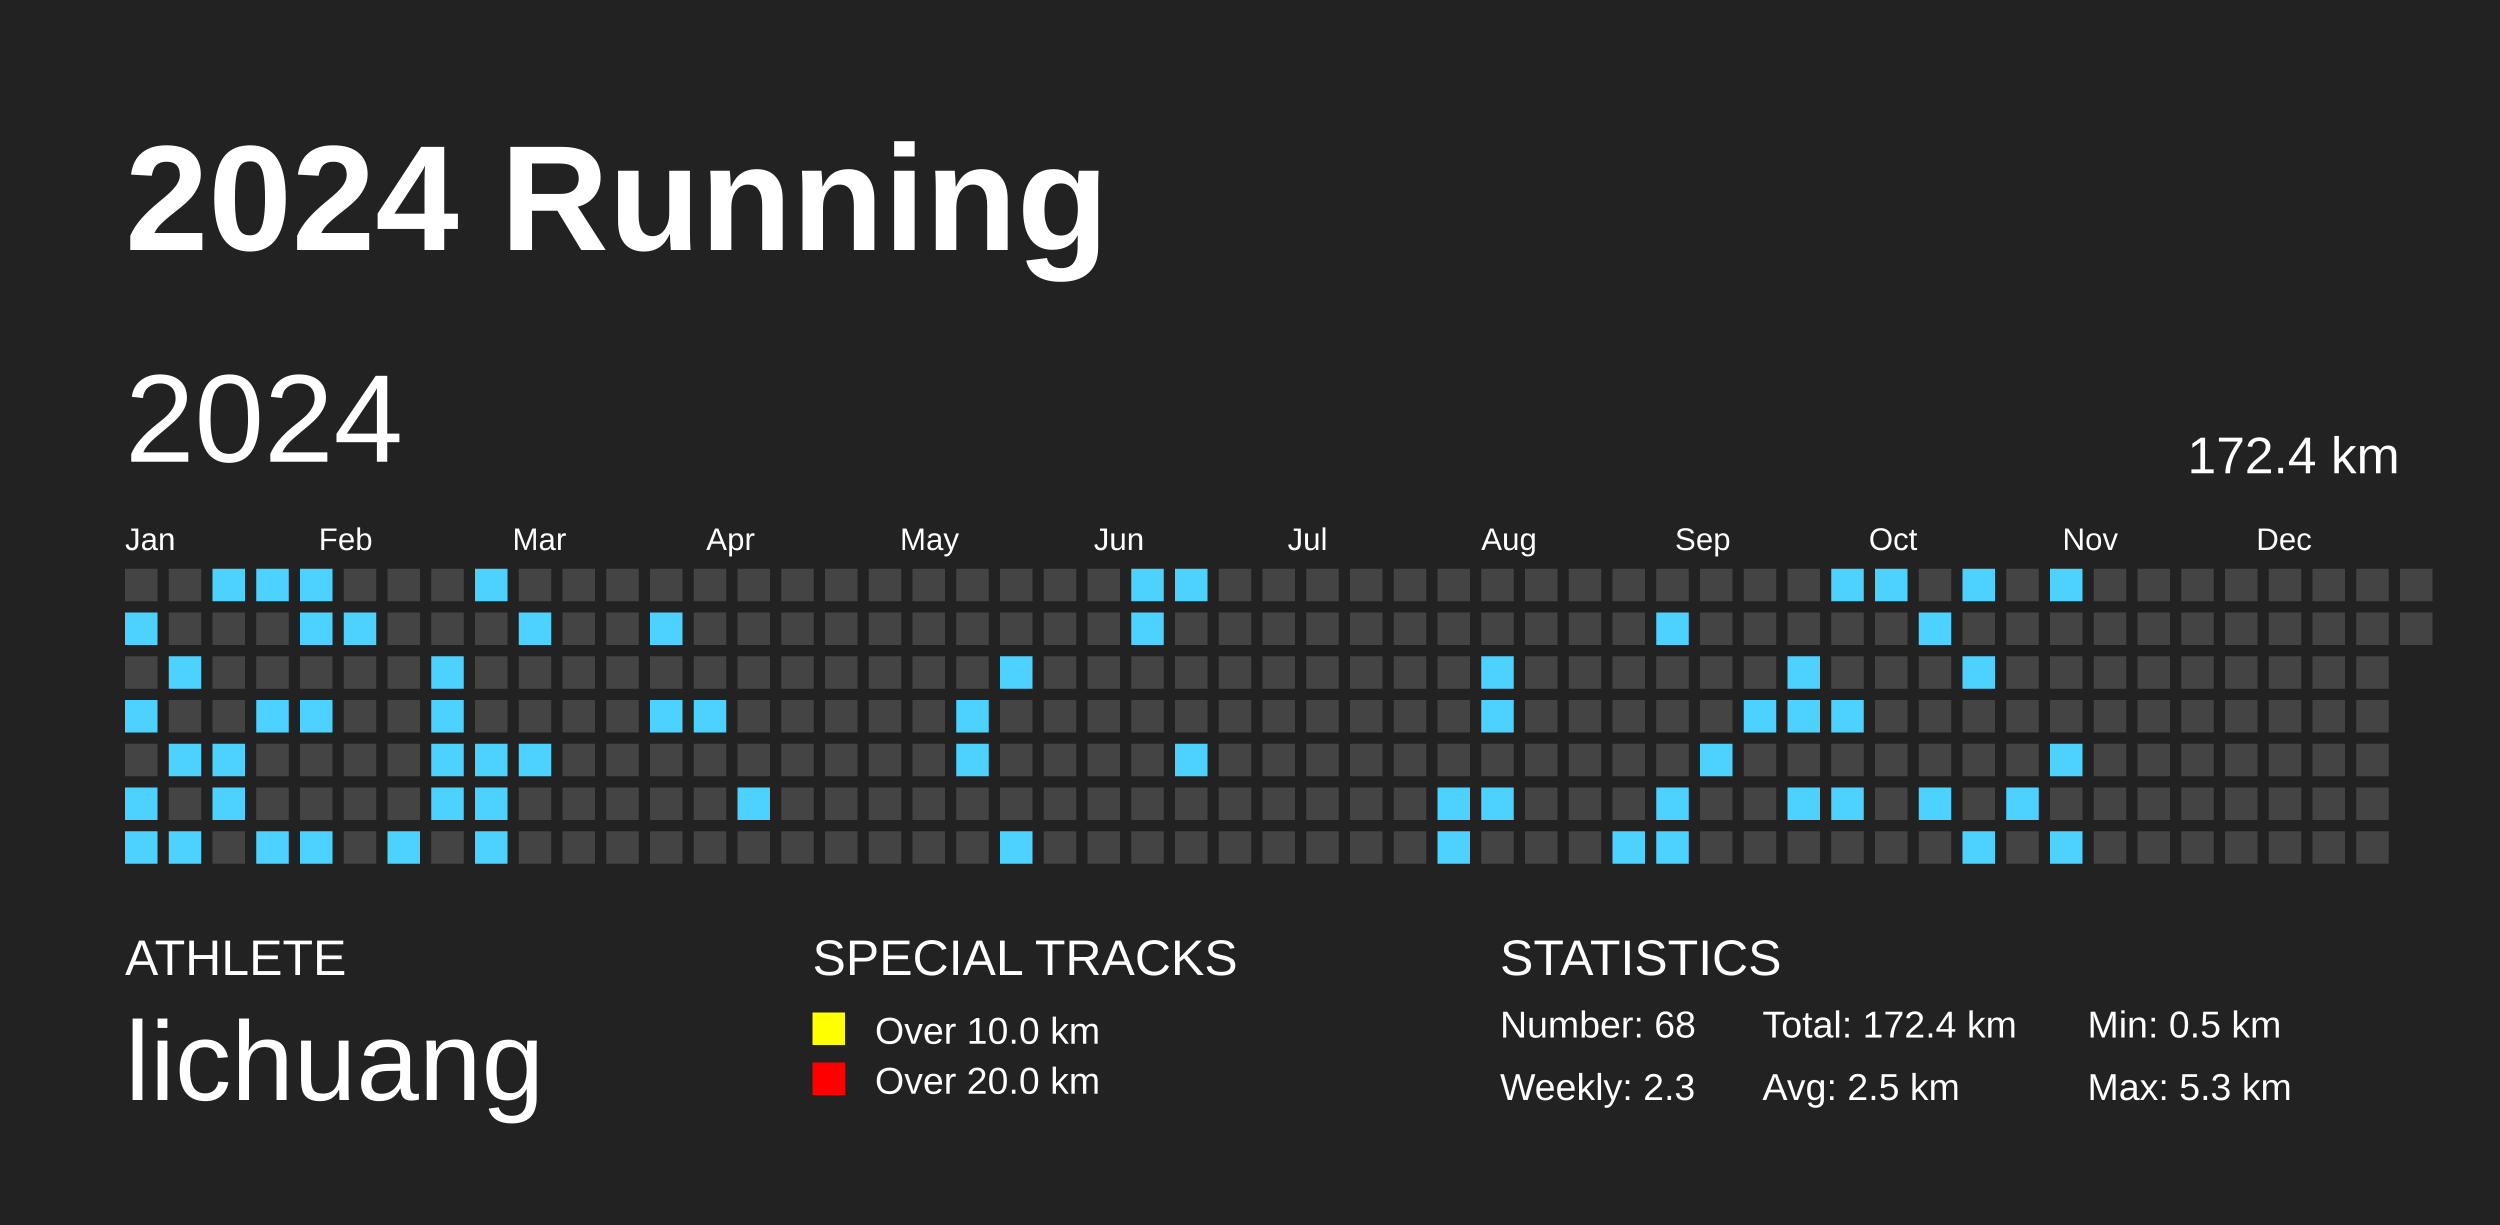
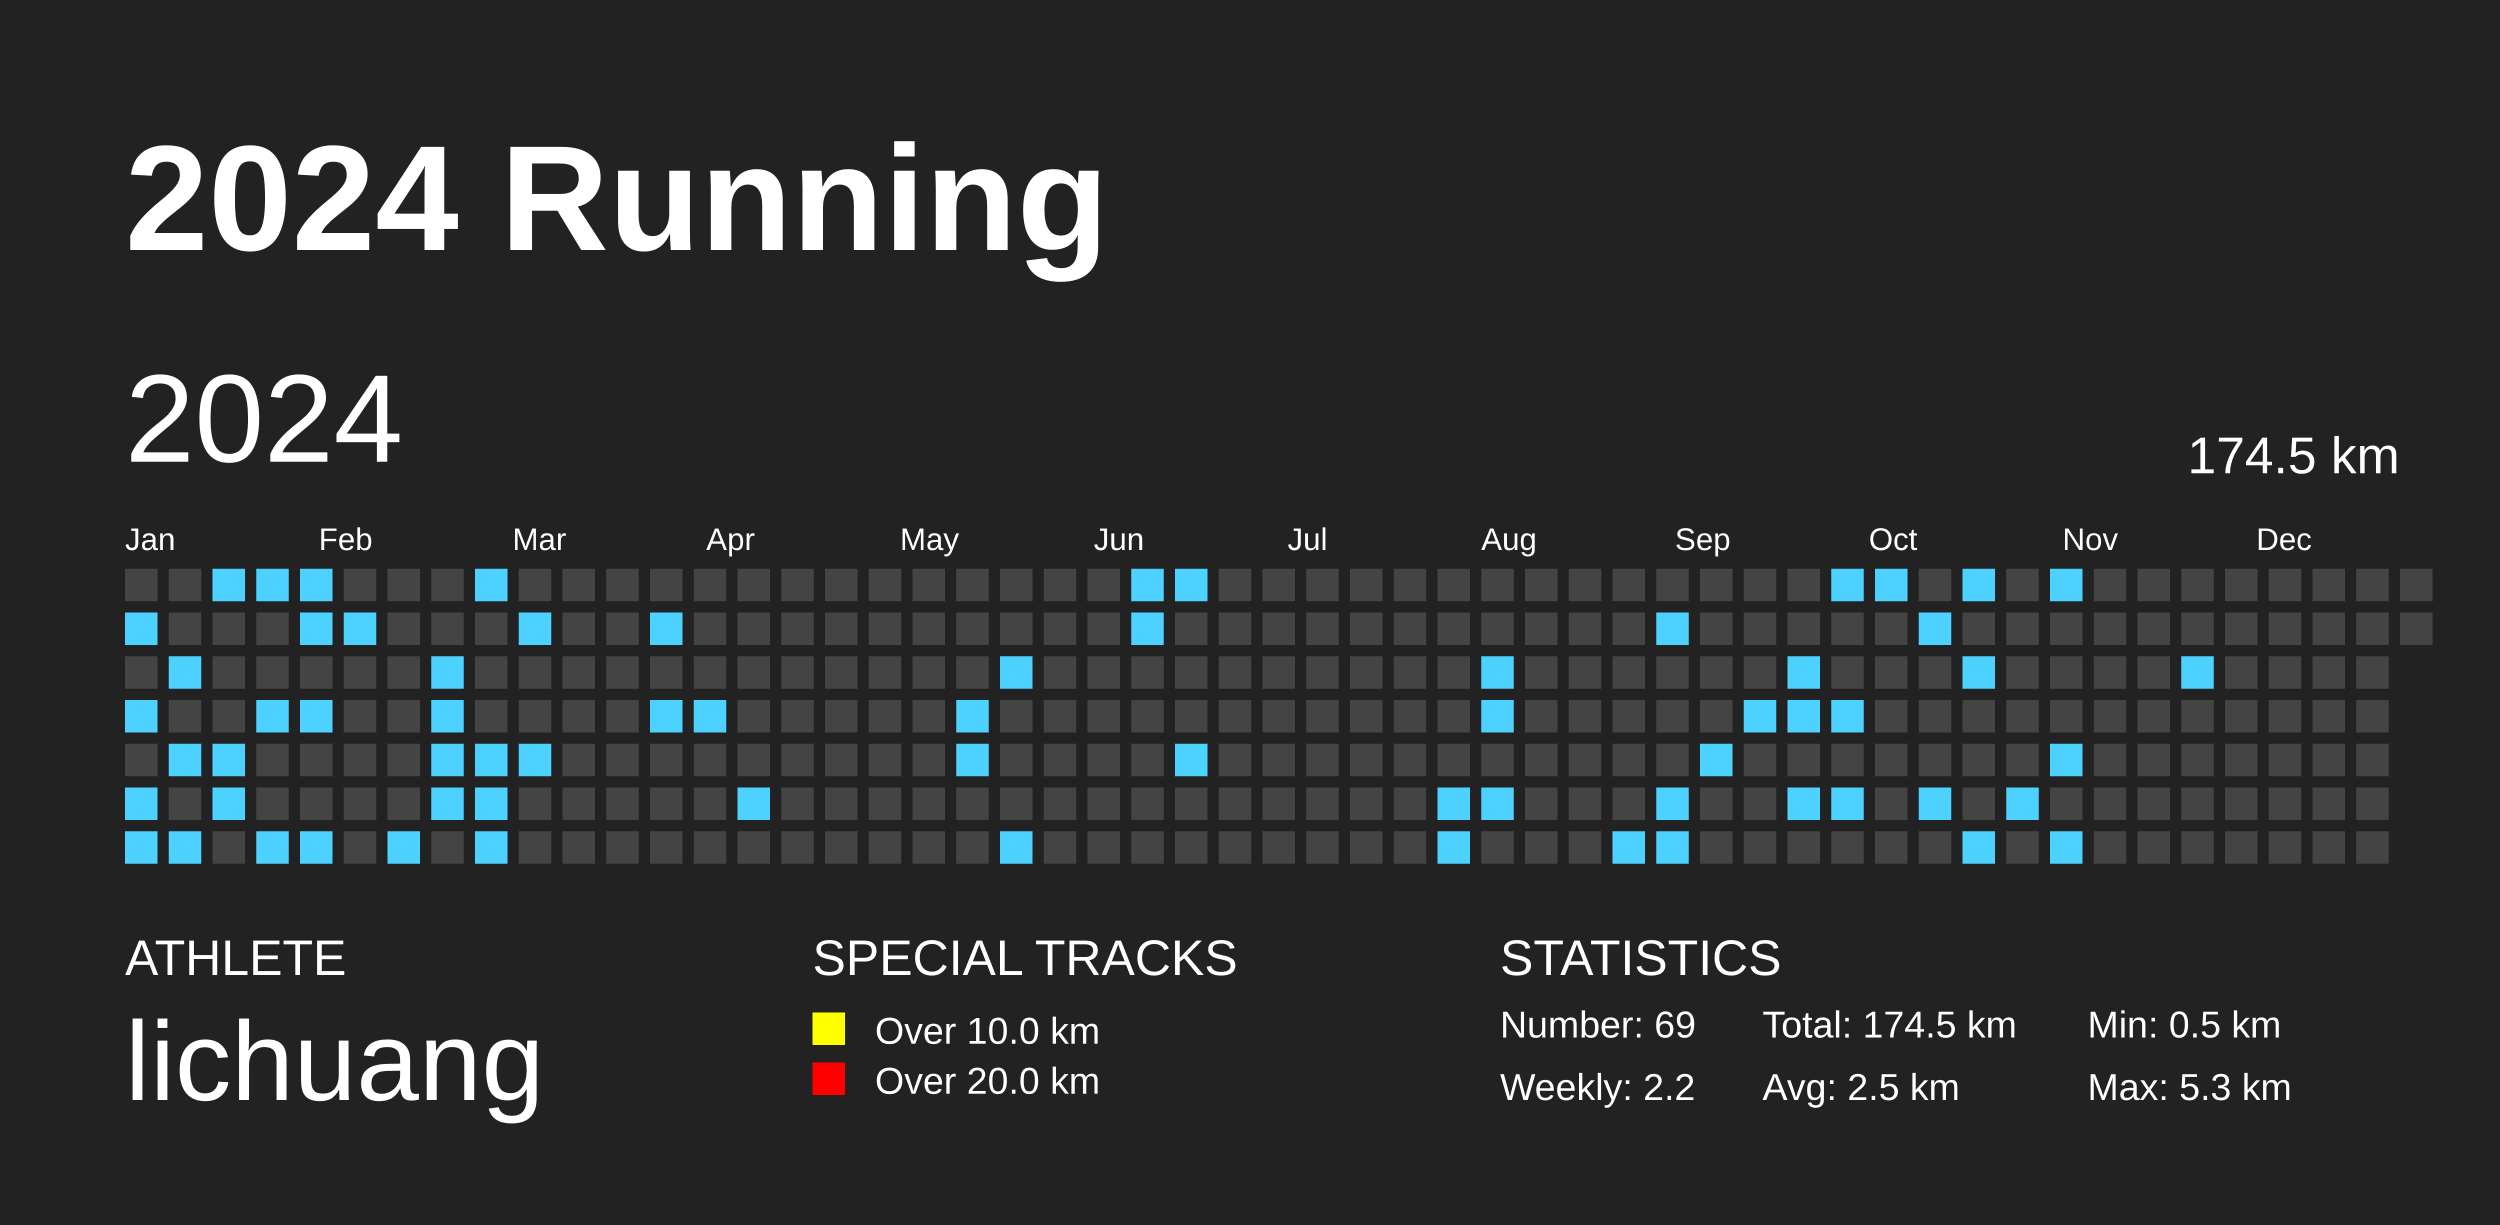
<svg xmlns="http://www.w3.org/2000/svg" baseProfile="full" height="98mm" version="1.1" viewBox="0,0,200,98" width="200mm">
  <defs />
  <rect fill="#222222" height="98" width="200" x="0" y="0" />
  <text fill="#FFFFFF" style="font-size:12px; font-family:Arial; font-weight:bold;" x="10" y="20">2024 Running</text>
  <text fill="#FFFFFF" style="font-size:4px; font-family:Arial" x="10" y="78">ATHLETE</text>
  <text fill="#FFFFFF" style="font-size:9px; font-family:Arial" x="10" y="88">lichuang</text>
  <text fill="#FFFFFF" style="font-size:4px; font-family:Arial" x="65" y="78">SPECIAL TRACKS</text>
  <rect fill="yellow" height="2.6" width="2.6" x="65" y="81" />
  <text fill="#FFFFFF" style="font-size:3px; font-family:Arial" x="70" y="83.5">Over 10.0 km</text>
  <rect fill="red" height="2.6" width="2.6" x="65" y="85" />
  <text fill="#FFFFFF" style="font-size:3px; font-family:Arial" x="70" y="87.5">Over 20.0 km</text>
  <text fill="#FFFFFF" style="font-size:4px; font-family:Arial" x="120" y="78">STATISTICS</text>
-   <text fill="#FFFFFF" style="font-size:3px; font-family:Arial" x="120" y="83">Number: 68</text>
-   <text fill="#FFFFFF" style="font-size:3px; font-family:Arial" x="120" y="88">Weekly: 2.3</text>
-   <text fill="#FFFFFF" style="font-size:3px; font-family:Arial" x="141" y="83">Total: 172.4 km</text>
+   <text fill="#FFFFFF" style="font-size:3px; font-family:Arial" x="120" y="83">Number: 69</text>
+   <text fill="#FFFFFF" style="font-size:3px; font-family:Arial" x="120" y="88">Weekly: 2.2</text>
+   <text fill="#FFFFFF" style="font-size:3px; font-family:Arial" x="141" y="83">Total: 174.5 km</text>
  <text fill="#FFFFFF" style="font-size:3px; font-family:Arial" x="141" y="88">Avg: 2.5 km</text>
  <text fill="#FFFFFF" style="font-size:3px; font-family:Arial" x="167" y="83">Min: 0.5 km</text>
  <text fill="#FFFFFF" style="font-size:3px; font-family:Arial" x="167" y="88">Max: 5.3 km</text>
  <text dominant-baseline="hanging" fill="#FFFFFF" style="font-size:10.0px; font-family:Arial;" x="10" y="30">2024</text>
-   <text dominant-baseline="hanging" fill="#FFFFFF" style="font-size:4.125px; font-family:Arial;" x="175" y="35">172.4 km</text>
+   <text dominant-baseline="hanging" fill="#FFFFFF" style="font-size:4.125px; font-family:Arial;" x="175" y="35">174.5 km</text>
  <text fill="#FFFFFF" style="font-size:2.5px; font-family:Arial" x="10.0" y="44">Jan</text>
  <text fill="#FFFFFF" style="font-size:2.5px; font-family:Arial" x="25.5" y="44">Feb</text>
  <text fill="#FFFFFF" style="font-size:2.5px; font-family:Arial" x="41.0" y="44">Mar</text>
  <text fill="#FFFFFF" style="font-size:2.5px; font-family:Arial" x="56.5" y="44">Apr</text>
  <text fill="#FFFFFF" style="font-size:2.5px; font-family:Arial" x="72.0" y="44">May</text>
  <text fill="#FFFFFF" style="font-size:2.5px; font-family:Arial" x="87.5" y="44">Jun</text>
  <text fill="#FFFFFF" style="font-size:2.5px; font-family:Arial" x="103.0" y="44">Jul</text>
  <text fill="#FFFFFF" style="font-size:2.5px; font-family:Arial" x="118.5" y="44">Aug</text>
  <text fill="#FFFFFF" style="font-size:2.5px; font-family:Arial" x="134.0" y="44">Sep</text>
  <text fill="#FFFFFF" style="font-size:2.5px; font-family:Arial" x="149.5" y="44">Oct</text>
  <text fill="#FFFFFF" style="font-size:2.5px; font-family:Arial" x="165.0" y="44">Nov</text>
  <text fill="#FFFFFF" style="font-size:2.5px; font-family:Arial" x="180.5" y="44">Dec</text>
  <rect fill="#444444" height="2.6" width="2.6" x="10.0" y="45.5" />
  <rect fill="#4dd2ff" height="2.6" width="2.6" x="10.0" y="49.0" />
  <rect fill="#444444" height="2.6" width="2.6" x="10.0" y="52.5" />
  <rect fill="#4dd2ff" height="2.6" width="2.6" x="10.0" y="56.0" />
  <rect fill="#444444" height="2.6" width="2.6" x="10.0" y="59.5" />
  <rect fill="#4dd2ff" height="2.6" width="2.6" x="10.0" y="63.0" />
  <rect fill="#4dd2ff" height="2.6" width="2.6" x="10.0" y="66.5" />
  <rect fill="#444444" height="2.6" width="2.6" x="13.5" y="45.5" />
  <rect fill="#444444" height="2.6" width="2.6" x="13.5" y="49.0" />
  <rect fill="#4dd2ff" height="2.6" width="2.6" x="13.5" y="52.5" />
  <rect fill="#444444" height="2.6" width="2.6" x="13.5" y="56.0" />
  <rect fill="#4dd2ff" height="2.6" width="2.6" x="13.5" y="59.5" />
  <rect fill="#444444" height="2.6" width="2.6" x="13.5" y="63.0" />
  <rect fill="#4dd2ff" height="2.6" width="2.6" x="13.5" y="66.5" />
  <rect fill="#4dd2ff" height="2.6" width="2.6" x="17.0" y="45.5" />
  <rect fill="#444444" height="2.6" width="2.6" x="17.0" y="49.0" />
  <rect fill="#444444" height="2.6" width="2.6" x="17.0" y="52.5" />
  <rect fill="#444444" height="2.6" width="2.6" x="17.0" y="56.0" />
  <rect fill="#4dd2ff" height="2.6" width="2.6" x="17.0" y="59.5" />
  <rect fill="#4dd2ff" height="2.6" width="2.6" x="17.0" y="63.0" />
  <rect fill="#444444" height="2.6" width="2.6" x="17.0" y="66.5" />
  <rect fill="#4dd2ff" height="2.6" width="2.6" x="20.5" y="45.5" />
  <rect fill="#444444" height="2.6" width="2.6" x="20.5" y="49.0" />
  <rect fill="#444444" height="2.6" width="2.6" x="20.5" y="52.5" />
  <rect fill="#4dd2ff" height="2.6" width="2.6" x="20.5" y="56.0" />
  <rect fill="#444444" height="2.6" width="2.6" x="20.5" y="59.5" />
  <rect fill="#444444" height="2.6" width="2.6" x="20.5" y="63.0" />
  <rect fill="#4dd2ff" height="2.6" width="2.6" x="20.5" y="66.5" />
  <rect fill="#4dd2ff" height="2.6" width="2.6" x="24.0" y="45.5" />
  <rect fill="#4dd2ff" height="2.6" width="2.6" x="24.0" y="49.0" />
  <rect fill="#444444" height="2.6" width="2.6" x="24.0" y="52.5" />
  <rect fill="#4dd2ff" height="2.6" width="2.6" x="24.0" y="56.0" />
  <rect fill="#444444" height="2.6" width="2.6" x="24.0" y="59.5" />
  <rect fill="#444444" height="2.6" width="2.6" x="24.0" y="63.0" />
  <rect fill="#4dd2ff" height="2.6" width="2.6" x="24.0" y="66.5" />
  <rect fill="#444444" height="2.6" width="2.6" x="27.5" y="45.5" />
  <rect fill="#4dd2ff" height="2.6" width="2.6" x="27.5" y="49.0" />
  <rect fill="#444444" height="2.6" width="2.6" x="27.5" y="52.5" />
  <rect fill="#444444" height="2.6" width="2.6" x="27.5" y="56.0" />
  <rect fill="#444444" height="2.6" width="2.6" x="27.5" y="59.5" />
  <rect fill="#444444" height="2.6" width="2.6" x="27.5" y="63.0" />
  <rect fill="#444444" height="2.6" width="2.6" x="27.5" y="66.5" />
  <rect fill="#444444" height="2.6" width="2.6" x="31.0" y="45.5" />
  <rect fill="#444444" height="2.6" width="2.6" x="31.0" y="49.0" />
  <rect fill="#444444" height="2.6" width="2.6" x="31.0" y="52.5" />
  <rect fill="#444444" height="2.6" width="2.6" x="31.0" y="56.0" />
  <rect fill="#444444" height="2.6" width="2.6" x="31.0" y="59.5" />
  <rect fill="#444444" height="2.6" width="2.6" x="31.0" y="63.0" />
  <rect fill="#4dd2ff" height="2.6" width="2.6" x="31.0" y="66.5" />
  <rect fill="#444444" height="2.6" width="2.6" x="34.5" y="45.5" />
  <rect fill="#444444" height="2.6" width="2.6" x="34.5" y="49.0" />
  <rect fill="#4dd2ff" height="2.6" width="2.6" x="34.5" y="52.5" />
  <rect fill="#4dd2ff" height="2.6" width="2.6" x="34.5" y="56.0" />
  <rect fill="#4dd2ff" height="2.6" width="2.6" x="34.5" y="59.5" />
  <rect fill="#4dd2ff" height="2.6" width="2.6" x="34.5" y="63.0" />
  <rect fill="#444444" height="2.6" width="2.6" x="34.5" y="66.5" />
  <rect fill="#4dd2ff" height="2.6" width="2.6" x="38.0" y="45.5" />
  <rect fill="#444444" height="2.6" width="2.6" x="38.0" y="49.0" />
  <rect fill="#444444" height="2.6" width="2.6" x="38.0" y="52.5" />
  <rect fill="#444444" height="2.6" width="2.6" x="38.0" y="56.0" />
  <rect fill="#4dd2ff" height="2.6" width="2.6" x="38.0" y="59.5" />
  <rect fill="#4dd2ff" height="2.6" width="2.6" x="38.0" y="63.0" />
  <rect fill="#4dd2ff" height="2.6" width="2.6" x="38.0" y="66.5" />
  <rect fill="#444444" height="2.6" width="2.6" x="41.5" y="45.5" />
  <rect fill="#4dd2ff" height="2.6" width="2.6" x="41.5" y="49.0" />
  <rect fill="#444444" height="2.6" width="2.6" x="41.5" y="52.5" />
  <rect fill="#444444" height="2.6" width="2.6" x="41.5" y="56.0" />
  <rect fill="#4dd2ff" height="2.6" width="2.6" x="41.5" y="59.5" />
  <rect fill="#444444" height="2.6" width="2.6" x="41.5" y="63.0" />
  <rect fill="#444444" height="2.6" width="2.6" x="41.5" y="66.5" />
  <rect fill="#444444" height="2.6" width="2.6" x="45.0" y="45.5" />
  <rect fill="#444444" height="2.6" width="2.6" x="45.0" y="49.0" />
  <rect fill="#444444" height="2.6" width="2.6" x="45.0" y="52.5" />
  <rect fill="#444444" height="2.6" width="2.6" x="45.0" y="56.0" />
  <rect fill="#444444" height="2.6" width="2.6" x="45.0" y="59.5" />
  <rect fill="#444444" height="2.6" width="2.6" x="45.0" y="63.0" />
  <rect fill="#444444" height="2.6" width="2.6" x="45.0" y="66.5" />
  <rect fill="#444444" height="2.6" width="2.6" x="48.5" y="45.5" />
  <rect fill="#444444" height="2.6" width="2.6" x="48.5" y="49.0" />
  <rect fill="#444444" height="2.6" width="2.6" x="48.5" y="52.5" />
  <rect fill="#444444" height="2.6" width="2.6" x="48.5" y="56.0" />
  <rect fill="#444444" height="2.6" width="2.6" x="48.5" y="59.5" />
  <rect fill="#444444" height="2.6" width="2.6" x="48.5" y="63.0" />
  <rect fill="#444444" height="2.6" width="2.6" x="48.5" y="66.5" />
  <rect fill="#444444" height="2.6" width="2.6" x="52.0" y="45.5" />
  <rect fill="#4dd2ff" height="2.6" width="2.6" x="52.0" y="49.0" />
  <rect fill="#444444" height="2.6" width="2.6" x="52.0" y="52.5" />
  <rect fill="#4dd2ff" height="2.6" width="2.6" x="52.0" y="56.0" />
  <rect fill="#444444" height="2.6" width="2.6" x="52.0" y="59.5" />
  <rect fill="#444444" height="2.6" width="2.6" x="52.0" y="63.0" />
  <rect fill="#444444" height="2.6" width="2.6" x="52.0" y="66.5" />
  <rect fill="#444444" height="2.6" width="2.6" x="55.5" y="45.5" />
  <rect fill="#444444" height="2.6" width="2.6" x="55.5" y="49.0" />
  <rect fill="#444444" height="2.6" width="2.6" x="55.5" y="52.5" />
  <rect fill="#4dd2ff" height="2.6" width="2.6" x="55.5" y="56.0" />
  <rect fill="#444444" height="2.6" width="2.6" x="55.5" y="59.5" />
  <rect fill="#444444" height="2.6" width="2.6" x="55.5" y="63.0" />
  <rect fill="#444444" height="2.6" width="2.6" x="55.5" y="66.5" />
  <rect fill="#444444" height="2.6" width="2.6" x="59.0" y="45.5" />
  <rect fill="#444444" height="2.6" width="2.6" x="59.0" y="49.0" />
  <rect fill="#444444" height="2.6" width="2.6" x="59.0" y="52.5" />
  <rect fill="#444444" height="2.6" width="2.6" x="59.0" y="56.0" />
  <rect fill="#444444" height="2.6" width="2.6" x="59.0" y="59.5" />
  <rect fill="#4dd2ff" height="2.6" width="2.6" x="59.0" y="63.0" />
  <rect fill="#444444" height="2.6" width="2.6" x="59.0" y="66.5" />
  <rect fill="#444444" height="2.6" width="2.6" x="62.5" y="45.5" />
  <rect fill="#444444" height="2.6" width="2.6" x="62.5" y="49.0" />
  <rect fill="#444444" height="2.6" width="2.6" x="62.5" y="52.5" />
  <rect fill="#444444" height="2.6" width="2.6" x="62.5" y="56.0" />
  <rect fill="#444444" height="2.6" width="2.6" x="62.5" y="59.5" />
  <rect fill="#444444" height="2.6" width="2.6" x="62.5" y="63.0" />
  <rect fill="#444444" height="2.6" width="2.6" x="62.5" y="66.5" />
  <rect fill="#444444" height="2.6" width="2.6" x="66.0" y="45.5" />
  <rect fill="#444444" height="2.6" width="2.6" x="66.0" y="49.0" />
  <rect fill="#444444" height="2.6" width="2.6" x="66.0" y="52.5" />
  <rect fill="#444444" height="2.6" width="2.6" x="66.0" y="56.0" />
  <rect fill="#444444" height="2.6" width="2.6" x="66.0" y="59.5" />
  <rect fill="#444444" height="2.6" width="2.6" x="66.0" y="63.0" />
  <rect fill="#444444" height="2.6" width="2.6" x="66.0" y="66.5" />
  <rect fill="#444444" height="2.6" width="2.6" x="69.5" y="45.5" />
  <rect fill="#444444" height="2.6" width="2.6" x="69.5" y="49.0" />
  <rect fill="#444444" height="2.6" width="2.6" x="69.5" y="52.5" />
  <rect fill="#444444" height="2.6" width="2.6" x="69.5" y="56.0" />
  <rect fill="#444444" height="2.6" width="2.6" x="69.5" y="59.5" />
  <rect fill="#444444" height="2.6" width="2.6" x="69.5" y="63.0" />
  <rect fill="#444444" height="2.6" width="2.6" x="69.5" y="66.5" />
  <rect fill="#444444" height="2.6" width="2.6" x="73.0" y="45.5" />
  <rect fill="#444444" height="2.6" width="2.6" x="73.0" y="49.0" />
  <rect fill="#444444" height="2.6" width="2.6" x="73.0" y="52.5" />
  <rect fill="#444444" height="2.6" width="2.6" x="73.0" y="56.0" />
  <rect fill="#444444" height="2.6" width="2.6" x="73.0" y="59.5" />
  <rect fill="#444444" height="2.6" width="2.6" x="73.0" y="63.0" />
  <rect fill="#444444" height="2.6" width="2.6" x="73.0" y="66.5" />
  <rect fill="#444444" height="2.6" width="2.6" x="76.5" y="45.5" />
  <rect fill="#444444" height="2.6" width="2.6" x="76.5" y="49.0" />
  <rect fill="#444444" height="2.6" width="2.6" x="76.5" y="52.5" />
  <rect fill="#4dd2ff" height="2.6" width="2.6" x="76.5" y="56.0" />
  <rect fill="#4dd2ff" height="2.6" width="2.6" x="76.5" y="59.5" />
  <rect fill="#444444" height="2.6" width="2.6" x="76.5" y="63.0" />
  <rect fill="#444444" height="2.6" width="2.6" x="76.5" y="66.5" />
  <rect fill="#444444" height="2.6" width="2.6" x="80.0" y="45.5" />
  <rect fill="#444444" height="2.6" width="2.6" x="80.0" y="49.0" />
  <rect fill="#4dd2ff" height="2.6" width="2.6" x="80.0" y="52.5" />
  <rect fill="#444444" height="2.6" width="2.6" x="80.0" y="56.0" />
  <rect fill="#444444" height="2.6" width="2.6" x="80.0" y="59.5" />
  <rect fill="#444444" height="2.6" width="2.6" x="80.0" y="63.0" />
  <rect fill="#4dd2ff" height="2.6" width="2.6" x="80.0" y="66.5" />
  <rect fill="#444444" height="2.6" width="2.6" x="83.5" y="45.5" />
  <rect fill="#444444" height="2.6" width="2.6" x="83.5" y="49.0" />
  <rect fill="#444444" height="2.6" width="2.6" x="83.5" y="52.5" />
  <rect fill="#444444" height="2.6" width="2.6" x="83.5" y="56.0" />
  <rect fill="#444444" height="2.6" width="2.6" x="83.5" y="59.5" />
  <rect fill="#444444" height="2.6" width="2.6" x="83.5" y="63.0" />
  <rect fill="#444444" height="2.6" width="2.6" x="83.5" y="66.5" />
  <rect fill="#444444" height="2.6" width="2.6" x="87.0" y="45.5" />
  <rect fill="#444444" height="2.6" width="2.6" x="87.0" y="49.0" />
  <rect fill="#444444" height="2.6" width="2.6" x="87.0" y="52.5" />
  <rect fill="#444444" height="2.6" width="2.6" x="87.0" y="56.0" />
  <rect fill="#444444" height="2.6" width="2.6" x="87.0" y="59.5" />
  <rect fill="#444444" height="2.6" width="2.6" x="87.0" y="63.0" />
  <rect fill="#444444" height="2.6" width="2.6" x="87.0" y="66.5" />
  <rect fill="#4dd2ff" height="2.6" width="2.6" x="90.5" y="45.5" />
  <rect fill="#4dd2ff" height="2.6" width="2.6" x="90.5" y="49.0" />
  <rect fill="#444444" height="2.6" width="2.6" x="90.5" y="52.5" />
  <rect fill="#444444" height="2.6" width="2.6" x="90.5" y="56.0" />
  <rect fill="#444444" height="2.6" width="2.6" x="90.5" y="59.5" />
  <rect fill="#444444" height="2.6" width="2.6" x="90.5" y="63.0" />
  <rect fill="#444444" height="2.6" width="2.6" x="90.5" y="66.5" />
  <rect fill="#4dd2ff" height="2.6" width="2.6" x="94.0" y="45.5" />
  <rect fill="#444444" height="2.6" width="2.6" x="94.0" y="49.0" />
  <rect fill="#444444" height="2.6" width="2.6" x="94.0" y="52.5" />
  <rect fill="#444444" height="2.6" width="2.6" x="94.0" y="56.0" />
  <rect fill="#4dd2ff" height="2.6" width="2.6" x="94.0" y="59.5" />
  <rect fill="#444444" height="2.6" width="2.6" x="94.0" y="63.0" />
  <rect fill="#444444" height="2.6" width="2.6" x="94.0" y="66.5" />
  <rect fill="#444444" height="2.6" width="2.6" x="97.5" y="45.5" />
  <rect fill="#444444" height="2.6" width="2.6" x="97.5" y="49.0" />
  <rect fill="#444444" height="2.6" width="2.6" x="97.5" y="52.5" />
  <rect fill="#444444" height="2.6" width="2.6" x="97.5" y="56.0" />
  <rect fill="#444444" height="2.6" width="2.6" x="97.5" y="59.5" />
  <rect fill="#444444" height="2.6" width="2.6" x="97.5" y="63.0" />
  <rect fill="#444444" height="2.6" width="2.6" x="97.5" y="66.5" />
  <rect fill="#444444" height="2.6" width="2.6" x="101.0" y="45.5" />
  <rect fill="#444444" height="2.6" width="2.6" x="101.0" y="49.0" />
  <rect fill="#444444" height="2.6" width="2.6" x="101.0" y="52.5" />
  <rect fill="#444444" height="2.6" width="2.6" x="101.0" y="56.0" />
  <rect fill="#444444" height="2.6" width="2.6" x="101.0" y="59.5" />
  <rect fill="#444444" height="2.6" width="2.6" x="101.0" y="63.0" />
  <rect fill="#444444" height="2.6" width="2.6" x="101.0" y="66.5" />
  <rect fill="#444444" height="2.6" width="2.6" x="104.5" y="45.5" />
  <rect fill="#444444" height="2.6" width="2.6" x="104.5" y="49.0" />
  <rect fill="#444444" height="2.6" width="2.6" x="104.5" y="52.5" />
  <rect fill="#444444" height="2.6" width="2.6" x="104.5" y="56.0" />
  <rect fill="#444444" height="2.6" width="2.6" x="104.5" y="59.5" />
  <rect fill="#444444" height="2.6" width="2.6" x="104.5" y="63.0" />
  <rect fill="#444444" height="2.6" width="2.6" x="104.5" y="66.5" />
  <rect fill="#444444" height="2.6" width="2.6" x="108.0" y="45.5" />
  <rect fill="#444444" height="2.6" width="2.6" x="108.0" y="49.0" />
  <rect fill="#444444" height="2.6" width="2.6" x="108.0" y="52.5" />
  <rect fill="#444444" height="2.6" width="2.6" x="108.0" y="56.0" />
  <rect fill="#444444" height="2.6" width="2.6" x="108.0" y="59.5" />
  <rect fill="#444444" height="2.6" width="2.6" x="108.0" y="63.0" />
  <rect fill="#444444" height="2.6" width="2.6" x="108.0" y="66.5" />
  <rect fill="#444444" height="2.6" width="2.6" x="111.5" y="45.5" />
  <rect fill="#444444" height="2.6" width="2.6" x="111.5" y="49.0" />
  <rect fill="#444444" height="2.6" width="2.6" x="111.5" y="52.5" />
  <rect fill="#444444" height="2.6" width="2.6" x="111.5" y="56.0" />
  <rect fill="#444444" height="2.6" width="2.6" x="111.5" y="59.5" />
  <rect fill="#444444" height="2.6" width="2.6" x="111.5" y="63.0" />
  <rect fill="#444444" height="2.6" width="2.6" x="111.5" y="66.5" />
  <rect fill="#444444" height="2.6" width="2.6" x="115.0" y="45.5" />
  <rect fill="#444444" height="2.6" width="2.6" x="115.0" y="49.0" />
  <rect fill="#444444" height="2.6" width="2.6" x="115.0" y="52.5" />
  <rect fill="#444444" height="2.6" width="2.6" x="115.0" y="56.0" />
  <rect fill="#444444" height="2.6" width="2.6" x="115.0" y="59.5" />
  <rect fill="#4dd2ff" height="2.6" width="2.6" x="115.0" y="63.0" />
  <rect fill="#4dd2ff" height="2.6" width="2.6" x="115.0" y="66.5" />
  <rect fill="#444444" height="2.6" width="2.6" x="118.5" y="45.5" />
  <rect fill="#444444" height="2.6" width="2.6" x="118.5" y="49.0" />
  <rect fill="#4dd2ff" height="2.6" width="2.6" x="118.5" y="52.5" />
  <rect fill="#4dd2ff" height="2.6" width="2.6" x="118.5" y="56.0" />
  <rect fill="#444444" height="2.6" width="2.6" x="118.5" y="59.5" />
  <rect fill="#4dd2ff" height="2.6" width="2.6" x="118.5" y="63.0" />
  <rect fill="#444444" height="2.6" width="2.6" x="118.5" y="66.5" />
  <rect fill="#444444" height="2.6" width="2.6" x="122.0" y="45.5" />
  <rect fill="#444444" height="2.6" width="2.6" x="122.0" y="49.0" />
  <rect fill="#444444" height="2.6" width="2.6" x="122.0" y="52.5" />
  <rect fill="#444444" height="2.6" width="2.6" x="122.0" y="56.0" />
  <rect fill="#444444" height="2.6" width="2.6" x="122.0" y="59.5" />
  <rect fill="#444444" height="2.6" width="2.6" x="122.0" y="63.0" />
  <rect fill="#444444" height="2.6" width="2.6" x="122.0" y="66.5" />
  <rect fill="#444444" height="2.6" width="2.6" x="125.5" y="45.5" />
  <rect fill="#444444" height="2.6" width="2.6" x="125.5" y="49.0" />
  <rect fill="#444444" height="2.6" width="2.6" x="125.5" y="52.5" />
  <rect fill="#444444" height="2.6" width="2.6" x="125.5" y="56.0" />
  <rect fill="#444444" height="2.6" width="2.6" x="125.5" y="59.5" />
  <rect fill="#444444" height="2.6" width="2.6" x="125.5" y="63.0" />
  <rect fill="#444444" height="2.6" width="2.6" x="125.5" y="66.5" />
  <rect fill="#444444" height="2.6" width="2.6" x="129.0" y="45.5" />
  <rect fill="#444444" height="2.6" width="2.6" x="129.0" y="49.0" />
  <rect fill="#444444" height="2.6" width="2.6" x="129.0" y="52.5" />
  <rect fill="#444444" height="2.6" width="2.6" x="129.0" y="56.0" />
  <rect fill="#444444" height="2.6" width="2.6" x="129.0" y="59.5" />
  <rect fill="#444444" height="2.6" width="2.6" x="129.0" y="63.0" />
  <rect fill="#4dd2ff" height="2.6" width="2.6" x="129.0" y="66.5" />
  <rect fill="#444444" height="2.6" width="2.6" x="132.5" y="45.5" />
  <rect fill="#4dd2ff" height="2.6" width="2.6" x="132.5" y="49.0" />
  <rect fill="#444444" height="2.6" width="2.6" x="132.5" y="52.5" />
  <rect fill="#444444" height="2.6" width="2.6" x="132.5" y="56.0" />
  <rect fill="#444444" height="2.6" width="2.6" x="132.5" y="59.5" />
  <rect fill="#4dd2ff" height="2.6" width="2.6" x="132.5" y="63.0" />
  <rect fill="#4dd2ff" height="2.6" width="2.6" x="132.5" y="66.5" />
  <rect fill="#444444" height="2.6" width="2.6" x="136.0" y="45.5" />
  <rect fill="#444444" height="2.6" width="2.6" x="136.0" y="49.0" />
  <rect fill="#444444" height="2.6" width="2.6" x="136.0" y="52.5" />
  <rect fill="#444444" height="2.6" width="2.6" x="136.0" y="56.0" />
  <rect fill="#4dd2ff" height="2.6" width="2.6" x="136.0" y="59.5" />
  <rect fill="#444444" height="2.6" width="2.6" x="136.0" y="63.0" />
  <rect fill="#444444" height="2.6" width="2.6" x="136.0" y="66.5" />
  <rect fill="#444444" height="2.6" width="2.6" x="139.5" y="45.5" />
  <rect fill="#444444" height="2.6" width="2.6" x="139.5" y="49.0" />
  <rect fill="#444444" height="2.6" width="2.6" x="139.5" y="52.5" />
  <rect fill="#4dd2ff" height="2.6" width="2.6" x="139.5" y="56.0" />
  <rect fill="#444444" height="2.6" width="2.6" x="139.5" y="59.5" />
  <rect fill="#444444" height="2.6" width="2.6" x="139.5" y="63.0" />
  <rect fill="#444444" height="2.6" width="2.6" x="139.5" y="66.5" />
  <rect fill="#444444" height="2.6" width="2.6" x="143.0" y="45.5" />
  <rect fill="#444444" height="2.6" width="2.6" x="143.0" y="49.0" />
  <rect fill="#4dd2ff" height="2.6" width="2.6" x="143.0" y="52.5" />
  <rect fill="#4dd2ff" height="2.6" width="2.6" x="143.0" y="56.0" />
  <rect fill="#444444" height="2.6" width="2.6" x="143.0" y="59.5" />
  <rect fill="#4dd2ff" height="2.6" width="2.6" x="143.0" y="63.0" />
  <rect fill="#444444" height="2.6" width="2.6" x="143.0" y="66.5" />
  <rect fill="#4dd2ff" height="2.6" width="2.6" x="146.5" y="45.5" />
  <rect fill="#444444" height="2.6" width="2.6" x="146.5" y="49.0" />
  <rect fill="#444444" height="2.6" width="2.6" x="146.5" y="52.5" />
  <rect fill="#4dd2ff" height="2.6" width="2.6" x="146.5" y="56.0" />
  <rect fill="#444444" height="2.6" width="2.6" x="146.5" y="59.5" />
  <rect fill="#4dd2ff" height="2.6" width="2.6" x="146.5" y="63.0" />
  <rect fill="#444444" height="2.6" width="2.6" x="146.5" y="66.5" />
  <rect fill="#4dd2ff" height="2.6" width="2.6" x="150.0" y="45.5" />
  <rect fill="#444444" height="2.6" width="2.6" x="150.0" y="49.0" />
  <rect fill="#444444" height="2.6" width="2.6" x="150.0" y="52.5" />
  <rect fill="#444444" height="2.6" width="2.6" x="150.0" y="56.0" />
  <rect fill="#444444" height="2.6" width="2.6" x="150.0" y="59.5" />
  <rect fill="#444444" height="2.6" width="2.6" x="150.0" y="63.0" />
  <rect fill="#444444" height="2.6" width="2.6" x="150.0" y="66.5" />
  <rect fill="#444444" height="2.6" width="2.6" x="153.5" y="45.5" />
  <rect fill="#4dd2ff" height="2.6" width="2.6" x="153.5" y="49.0" />
  <rect fill="#444444" height="2.6" width="2.6" x="153.5" y="52.5" />
  <rect fill="#444444" height="2.6" width="2.6" x="153.5" y="56.0" />
  <rect fill="#444444" height="2.6" width="2.6" x="153.5" y="59.5" />
  <rect fill="#4dd2ff" height="2.6" width="2.6" x="153.5" y="63.0" />
  <rect fill="#444444" height="2.6" width="2.6" x="153.5" y="66.5" />
  <rect fill="#4dd2ff" height="2.6" width="2.6" x="157.0" y="45.5" />
  <rect fill="#444444" height="2.6" width="2.6" x="157.0" y="49.0" />
  <rect fill="#4dd2ff" height="2.6" width="2.6" x="157.0" y="52.5" />
  <rect fill="#444444" height="2.6" width="2.6" x="157.0" y="56.0" />
  <rect fill="#444444" height="2.6" width="2.6" x="157.0" y="59.5" />
  <rect fill="#444444" height="2.6" width="2.6" x="157.0" y="63.0" />
  <rect fill="#4dd2ff" height="2.6" width="2.6" x="157.0" y="66.5" />
  <rect fill="#444444" height="2.6" width="2.6" x="160.5" y="45.5" />
  <rect fill="#444444" height="2.6" width="2.6" x="160.5" y="49.0" />
  <rect fill="#444444" height="2.6" width="2.6" x="160.5" y="52.5" />
  <rect fill="#444444" height="2.6" width="2.6" x="160.5" y="56.0" />
  <rect fill="#444444" height="2.6" width="2.6" x="160.5" y="59.5" />
  <rect fill="#4dd2ff" height="2.6" width="2.6" x="160.5" y="63.0" />
  <rect fill="#444444" height="2.6" width="2.6" x="160.5" y="66.5" />
  <rect fill="#4dd2ff" height="2.6" width="2.6" x="164.0" y="45.5" />
  <rect fill="#444444" height="2.6" width="2.6" x="164.0" y="49.0" />
  <rect fill="#444444" height="2.6" width="2.6" x="164.0" y="52.5" />
  <rect fill="#444444" height="2.6" width="2.6" x="164.0" y="56.0" />
  <rect fill="#4dd2ff" height="2.6" width="2.6" x="164.0" y="59.5" />
  <rect fill="#444444" height="2.6" width="2.6" x="164.0" y="63.0" />
  <rect fill="#4dd2ff" height="2.6" width="2.6" x="164.0" y="66.5" />
  <rect fill="#444444" height="2.6" width="2.6" x="167.5" y="45.5" />
  <rect fill="#444444" height="2.6" width="2.6" x="167.5" y="49.0" />
  <rect fill="#444444" height="2.6" width="2.6" x="167.5" y="52.5" />
  <rect fill="#444444" height="2.6" width="2.6" x="167.5" y="56.0" />
  <rect fill="#444444" height="2.6" width="2.6" x="167.5" y="59.5" />
  <rect fill="#444444" height="2.6" width="2.6" x="167.5" y="63.0" />
  <rect fill="#444444" height="2.6" width="2.6" x="167.5" y="66.5" />
  <rect fill="#444444" height="2.6" width="2.6" x="171.0" y="45.5" />
  <rect fill="#444444" height="2.6" width="2.6" x="171.0" y="49.0" />
  <rect fill="#444444" height="2.6" width="2.6" x="171.0" y="52.5" />
  <rect fill="#444444" height="2.6" width="2.6" x="171.0" y="56.0" />
  <rect fill="#444444" height="2.6" width="2.6" x="171.0" y="59.5" />
  <rect fill="#444444" height="2.6" width="2.6" x="171.0" y="63.0" />
  <rect fill="#444444" height="2.6" width="2.6" x="171.0" y="66.5" />
  <rect fill="#444444" height="2.6" width="2.6" x="174.5" y="45.5" />
  <rect fill="#444444" height="2.6" width="2.6" x="174.5" y="49.0" />
-   <rect fill="#444444" height="2.6" width="2.6" x="174.5" y="52.5" />
+   <rect fill="#4dd2ff" height="2.6" width="2.6" x="174.5" y="52.5" />
  <rect fill="#444444" height="2.6" width="2.6" x="174.5" y="56.0" />
  <rect fill="#444444" height="2.6" width="2.6" x="174.5" y="59.5" />
  <rect fill="#444444" height="2.6" width="2.6" x="174.5" y="63.0" />
  <rect fill="#444444" height="2.6" width="2.6" x="174.5" y="66.5" />
  <rect fill="#444444" height="2.6" width="2.6" x="178.0" y="45.5" />
  <rect fill="#444444" height="2.6" width="2.6" x="178.0" y="49.0" />
  <rect fill="#444444" height="2.6" width="2.6" x="178.0" y="52.5" />
  <rect fill="#444444" height="2.6" width="2.6" x="178.0" y="56.0" />
  <rect fill="#444444" height="2.6" width="2.6" x="178.0" y="59.5" />
  <rect fill="#444444" height="2.6" width="2.6" x="178.0" y="63.0" />
  <rect fill="#444444" height="2.6" width="2.6" x="178.0" y="66.5" />
  <rect fill="#444444" height="2.6" width="2.6" x="181.5" y="45.5" />
  <rect fill="#444444" height="2.6" width="2.6" x="181.5" y="49.0" />
  <rect fill="#444444" height="2.6" width="2.6" x="181.5" y="52.5" />
  <rect fill="#444444" height="2.6" width="2.6" x="181.5" y="56.0" />
  <rect fill="#444444" height="2.6" width="2.6" x="181.5" y="59.5" />
  <rect fill="#444444" height="2.6" width="2.6" x="181.5" y="63.0" />
  <rect fill="#444444" height="2.6" width="2.6" x="181.5" y="66.5" />
  <rect fill="#444444" height="2.6" width="2.6" x="185.0" y="45.5" />
  <rect fill="#444444" height="2.6" width="2.6" x="185.0" y="49.0" />
  <rect fill="#444444" height="2.6" width="2.6" x="185.0" y="52.5" />
  <rect fill="#444444" height="2.6" width="2.6" x="185.0" y="56.0" />
  <rect fill="#444444" height="2.6" width="2.6" x="185.0" y="59.5" />
  <rect fill="#444444" height="2.6" width="2.6" x="185.0" y="63.0" />
  <rect fill="#444444" height="2.6" width="2.6" x="185.0" y="66.5" />
  <rect fill="#444444" height="2.6" width="2.6" x="188.5" y="45.5" />
  <rect fill="#444444" height="2.6" width="2.6" x="188.5" y="49.0" />
  <rect fill="#444444" height="2.6" width="2.6" x="188.5" y="52.5" />
  <rect fill="#444444" height="2.6" width="2.6" x="188.5" y="56.0" />
  <rect fill="#444444" height="2.6" width="2.6" x="188.5" y="59.5" />
  <rect fill="#444444" height="2.6" width="2.6" x="188.5" y="63.0" />
  <rect fill="#444444" height="2.6" width="2.6" x="188.5" y="66.5" />
  <rect fill="#444444" height="2.6" width="2.6" x="192.0" y="45.5" />
  <rect fill="#444444" height="2.6" width="2.6" x="192.0" y="49.0" />
</svg>
